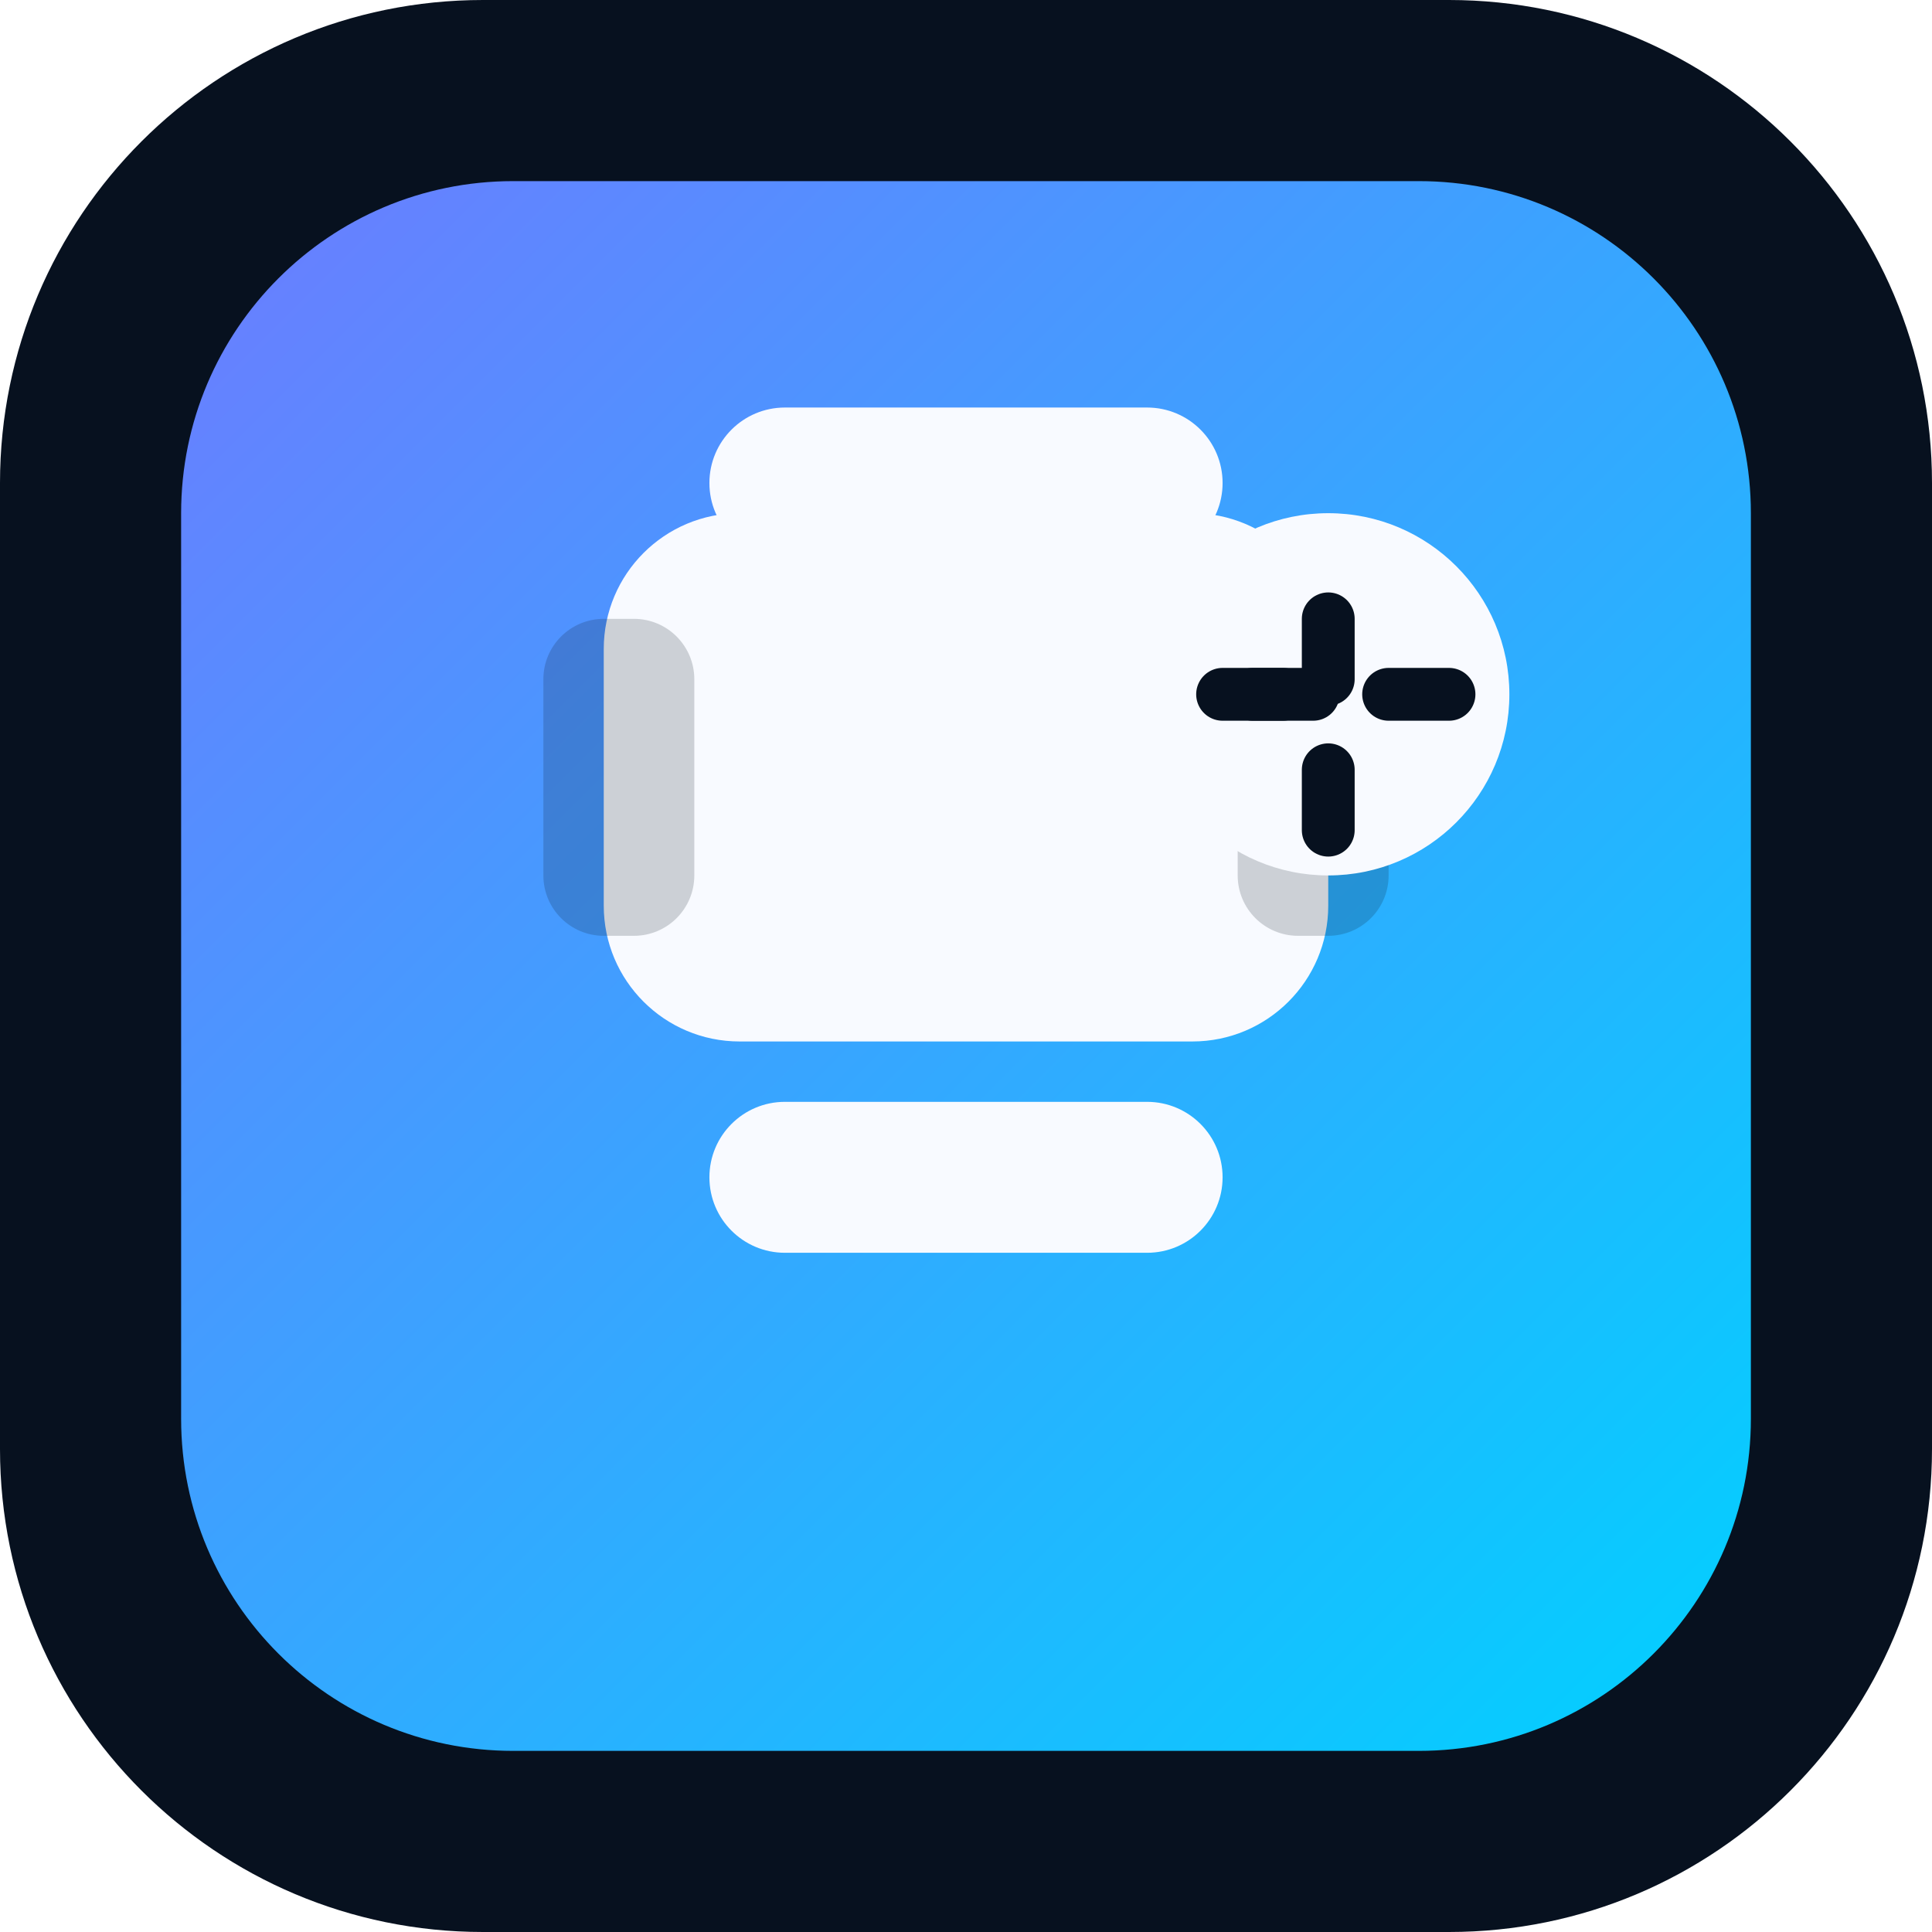
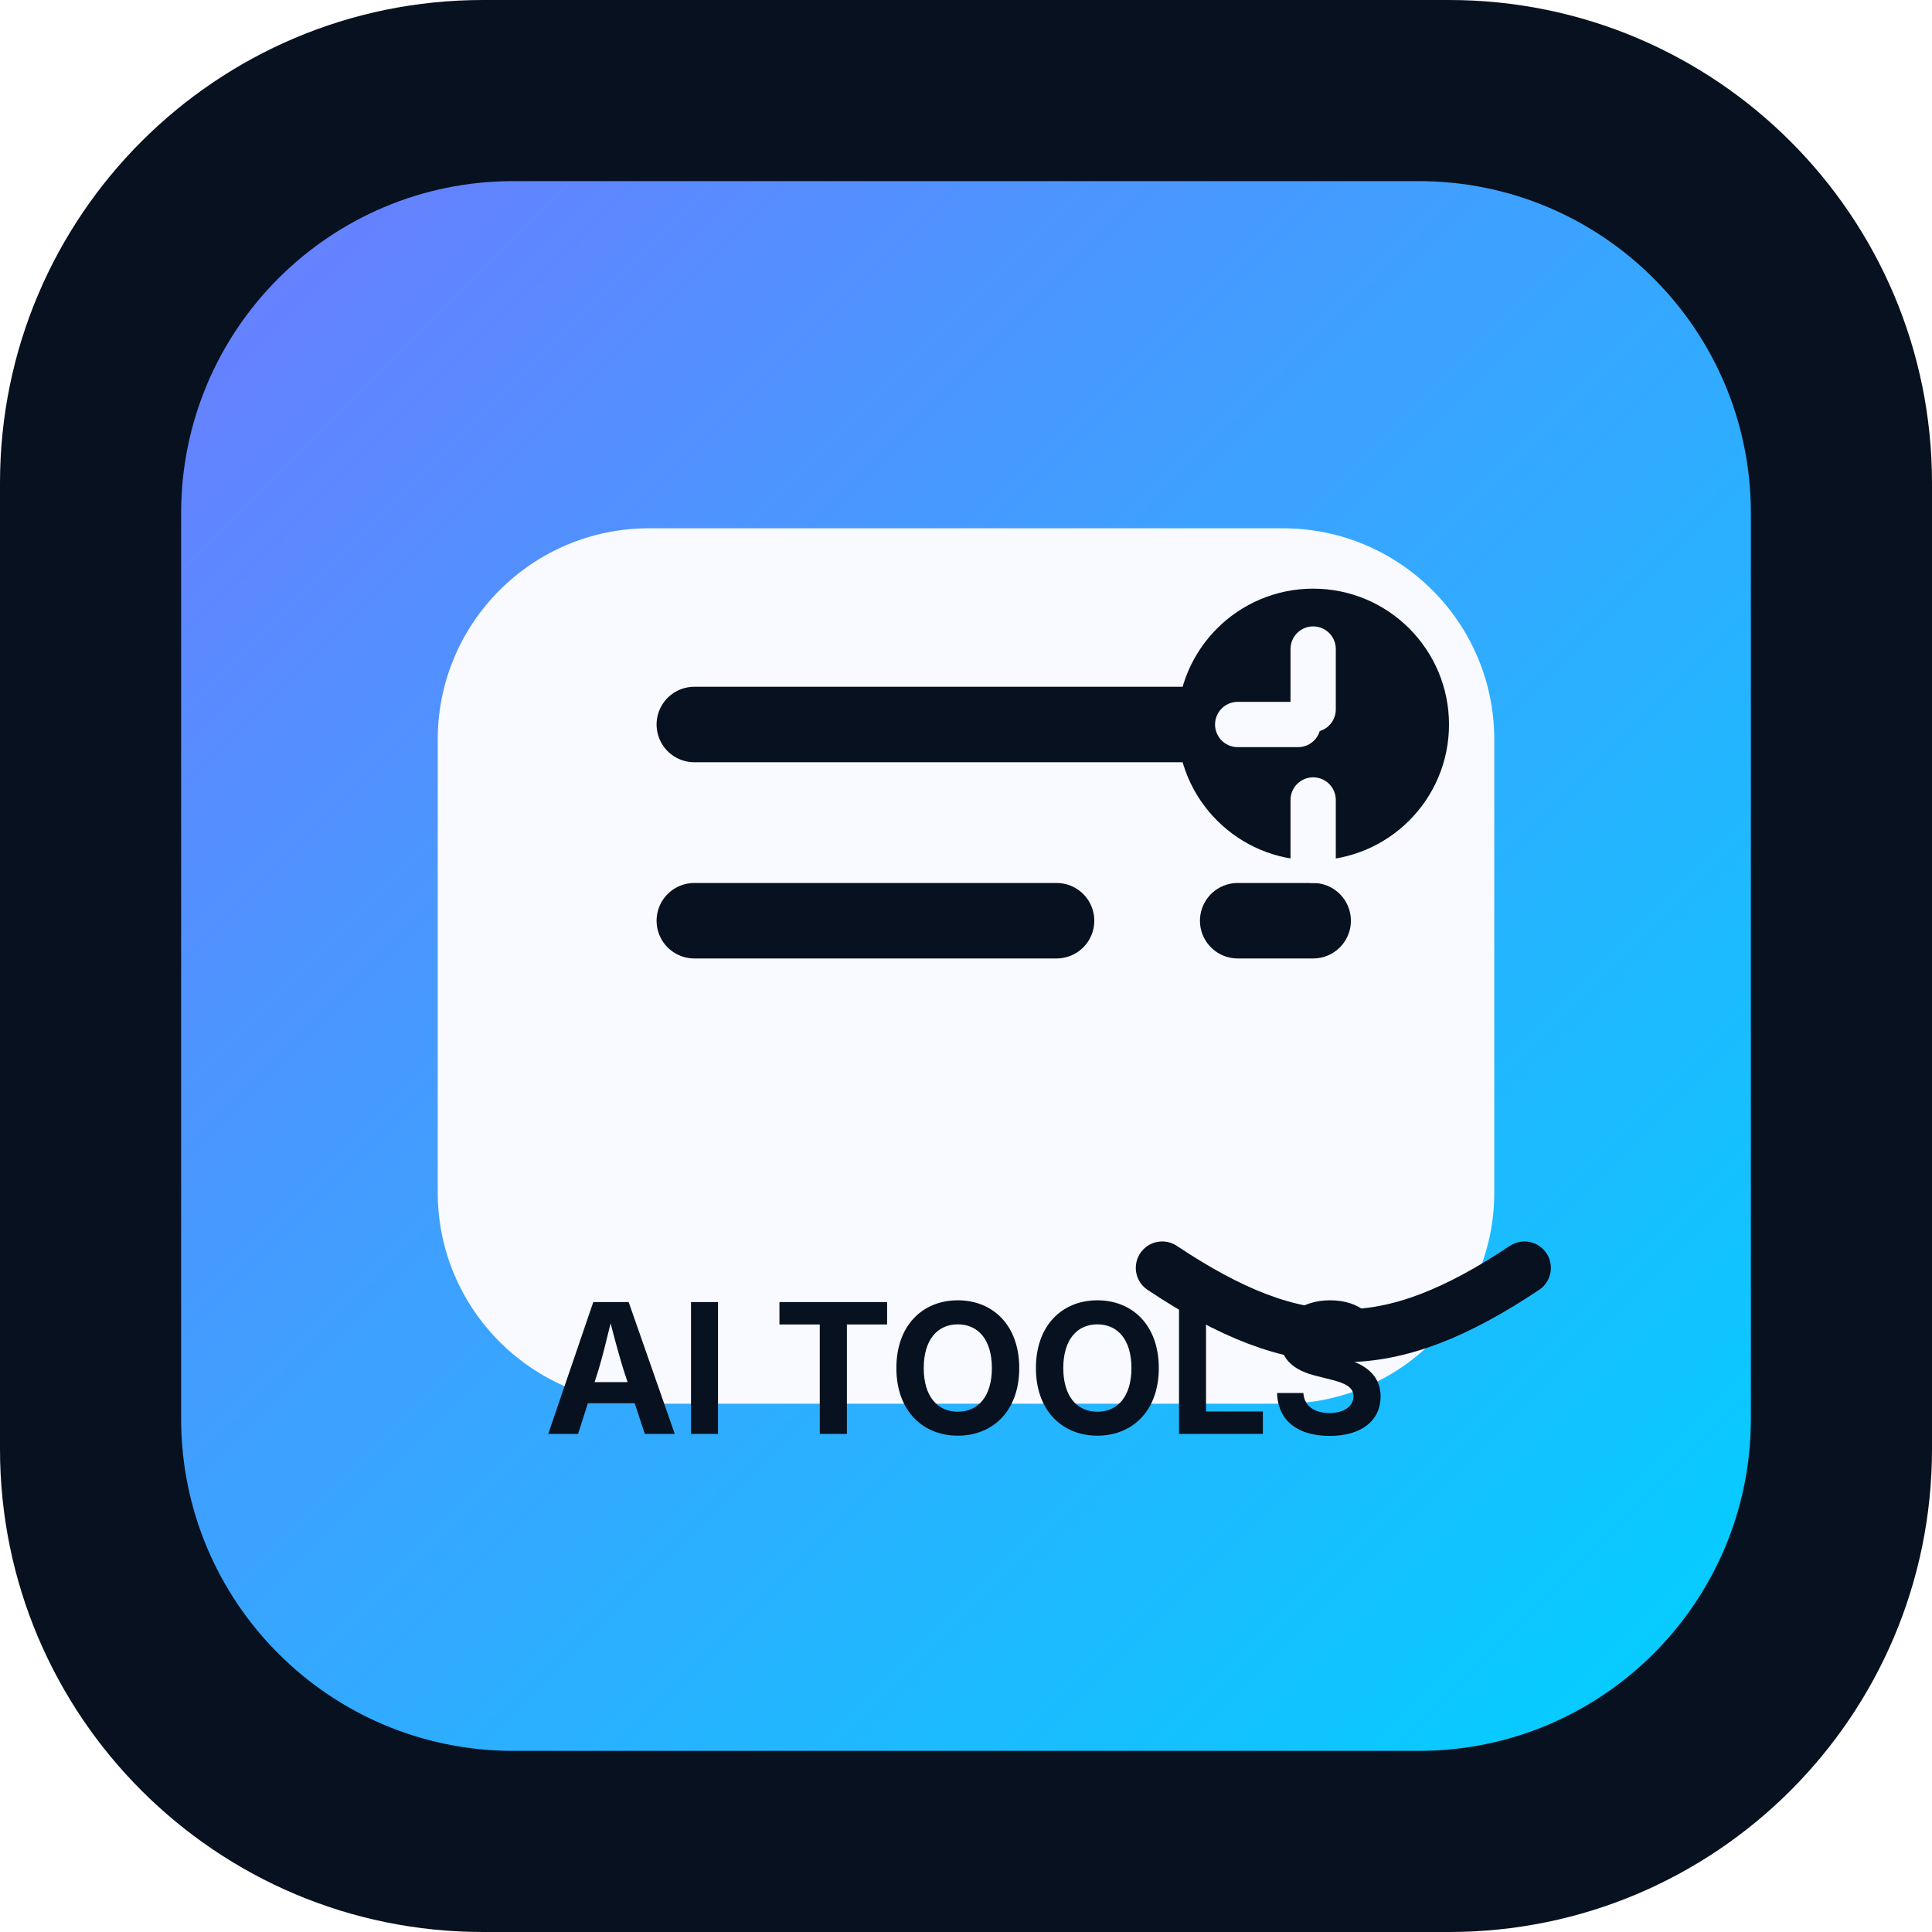
<svg xmlns="http://www.w3.org/2000/svg" width="256" height="256" viewBox="0 0 256 256" fill="none">
  <rect width="256" height="256" rx="64" fill="#07111F" />
  <rect x="24" y="24" width="208" height="208" rx="44" fill="url(#paint0_linear)" />
-   <rect x="80" y="68" width="96" height="70" rx="18" fill="#F8FAFF" />
-   <rect x="94" y="54" width="68" height="20" rx="10" fill="#F8FAFF" />
-   <rect x="94" y="146" width="68" height="20" rx="10" fill="#F8FAFF" />
-   <rect x="72" y="82" width="20" height="42" rx="8" fill="#07111F" fill-opacity="0.18" />
-   <rect x="164" y="82" width="20" height="42" rx="8" fill="#07111F" fill-opacity="0.18" />
-   <circle cx="176" cy="92" r="24" fill="#F8FAFF" />
-   <path d="M166 92h8M176 82v8M176 102v8" stroke="#07111F" stroke-width="7" stroke-linecap="round" />
-   <path d="M162 92h8" stroke="#07111F" stroke-width="7" stroke-linecap="round" />
-   <path d="M184 92h8" stroke="#07111F" stroke-width="7" stroke-linecap="round" />
+   <rect x="58" y="70" width="140" height="116" rx="28" fill="#F8FAFF" />
+   <path d="M92 96h72" stroke="#07111F" stroke-width="10" stroke-linecap="round" />
+   <path d="M92 122h48" stroke="#07111F" stroke-width="10" stroke-linecap="round" />
+   <path d="M164 122h10" stroke="#07111F" stroke-width="10" stroke-linecap="round" />
+   <circle cx="174" cy="96" r="18" fill="#07111F" />
+   <path d="M164 96h8M174 86v8M174 106v8" stroke="#F8FAFF" stroke-width="6" stroke-linecap="round" />
+   <path d="M154 168c18 12 30 12 48 0" stroke="#07111F" stroke-width="7" stroke-linecap="round" />
+   <text x="128" y="190" text-anchor="middle" font-family="Inter, Segoe UI, Arial, sans-serif" font-size="24" font-weight="700" fill="#07111F">AI TOOLS</text>
  <defs>
    <linearGradient id="paint0_linear" x1="24" y1="24" x2="232" y2="232" gradientUnits="userSpaceOnUse">
      <stop stop-color="#6C7CFF" />
      <stop offset="1" stop-color="#00D1FF" />
    </linearGradient>
  </defs>
</svg>
